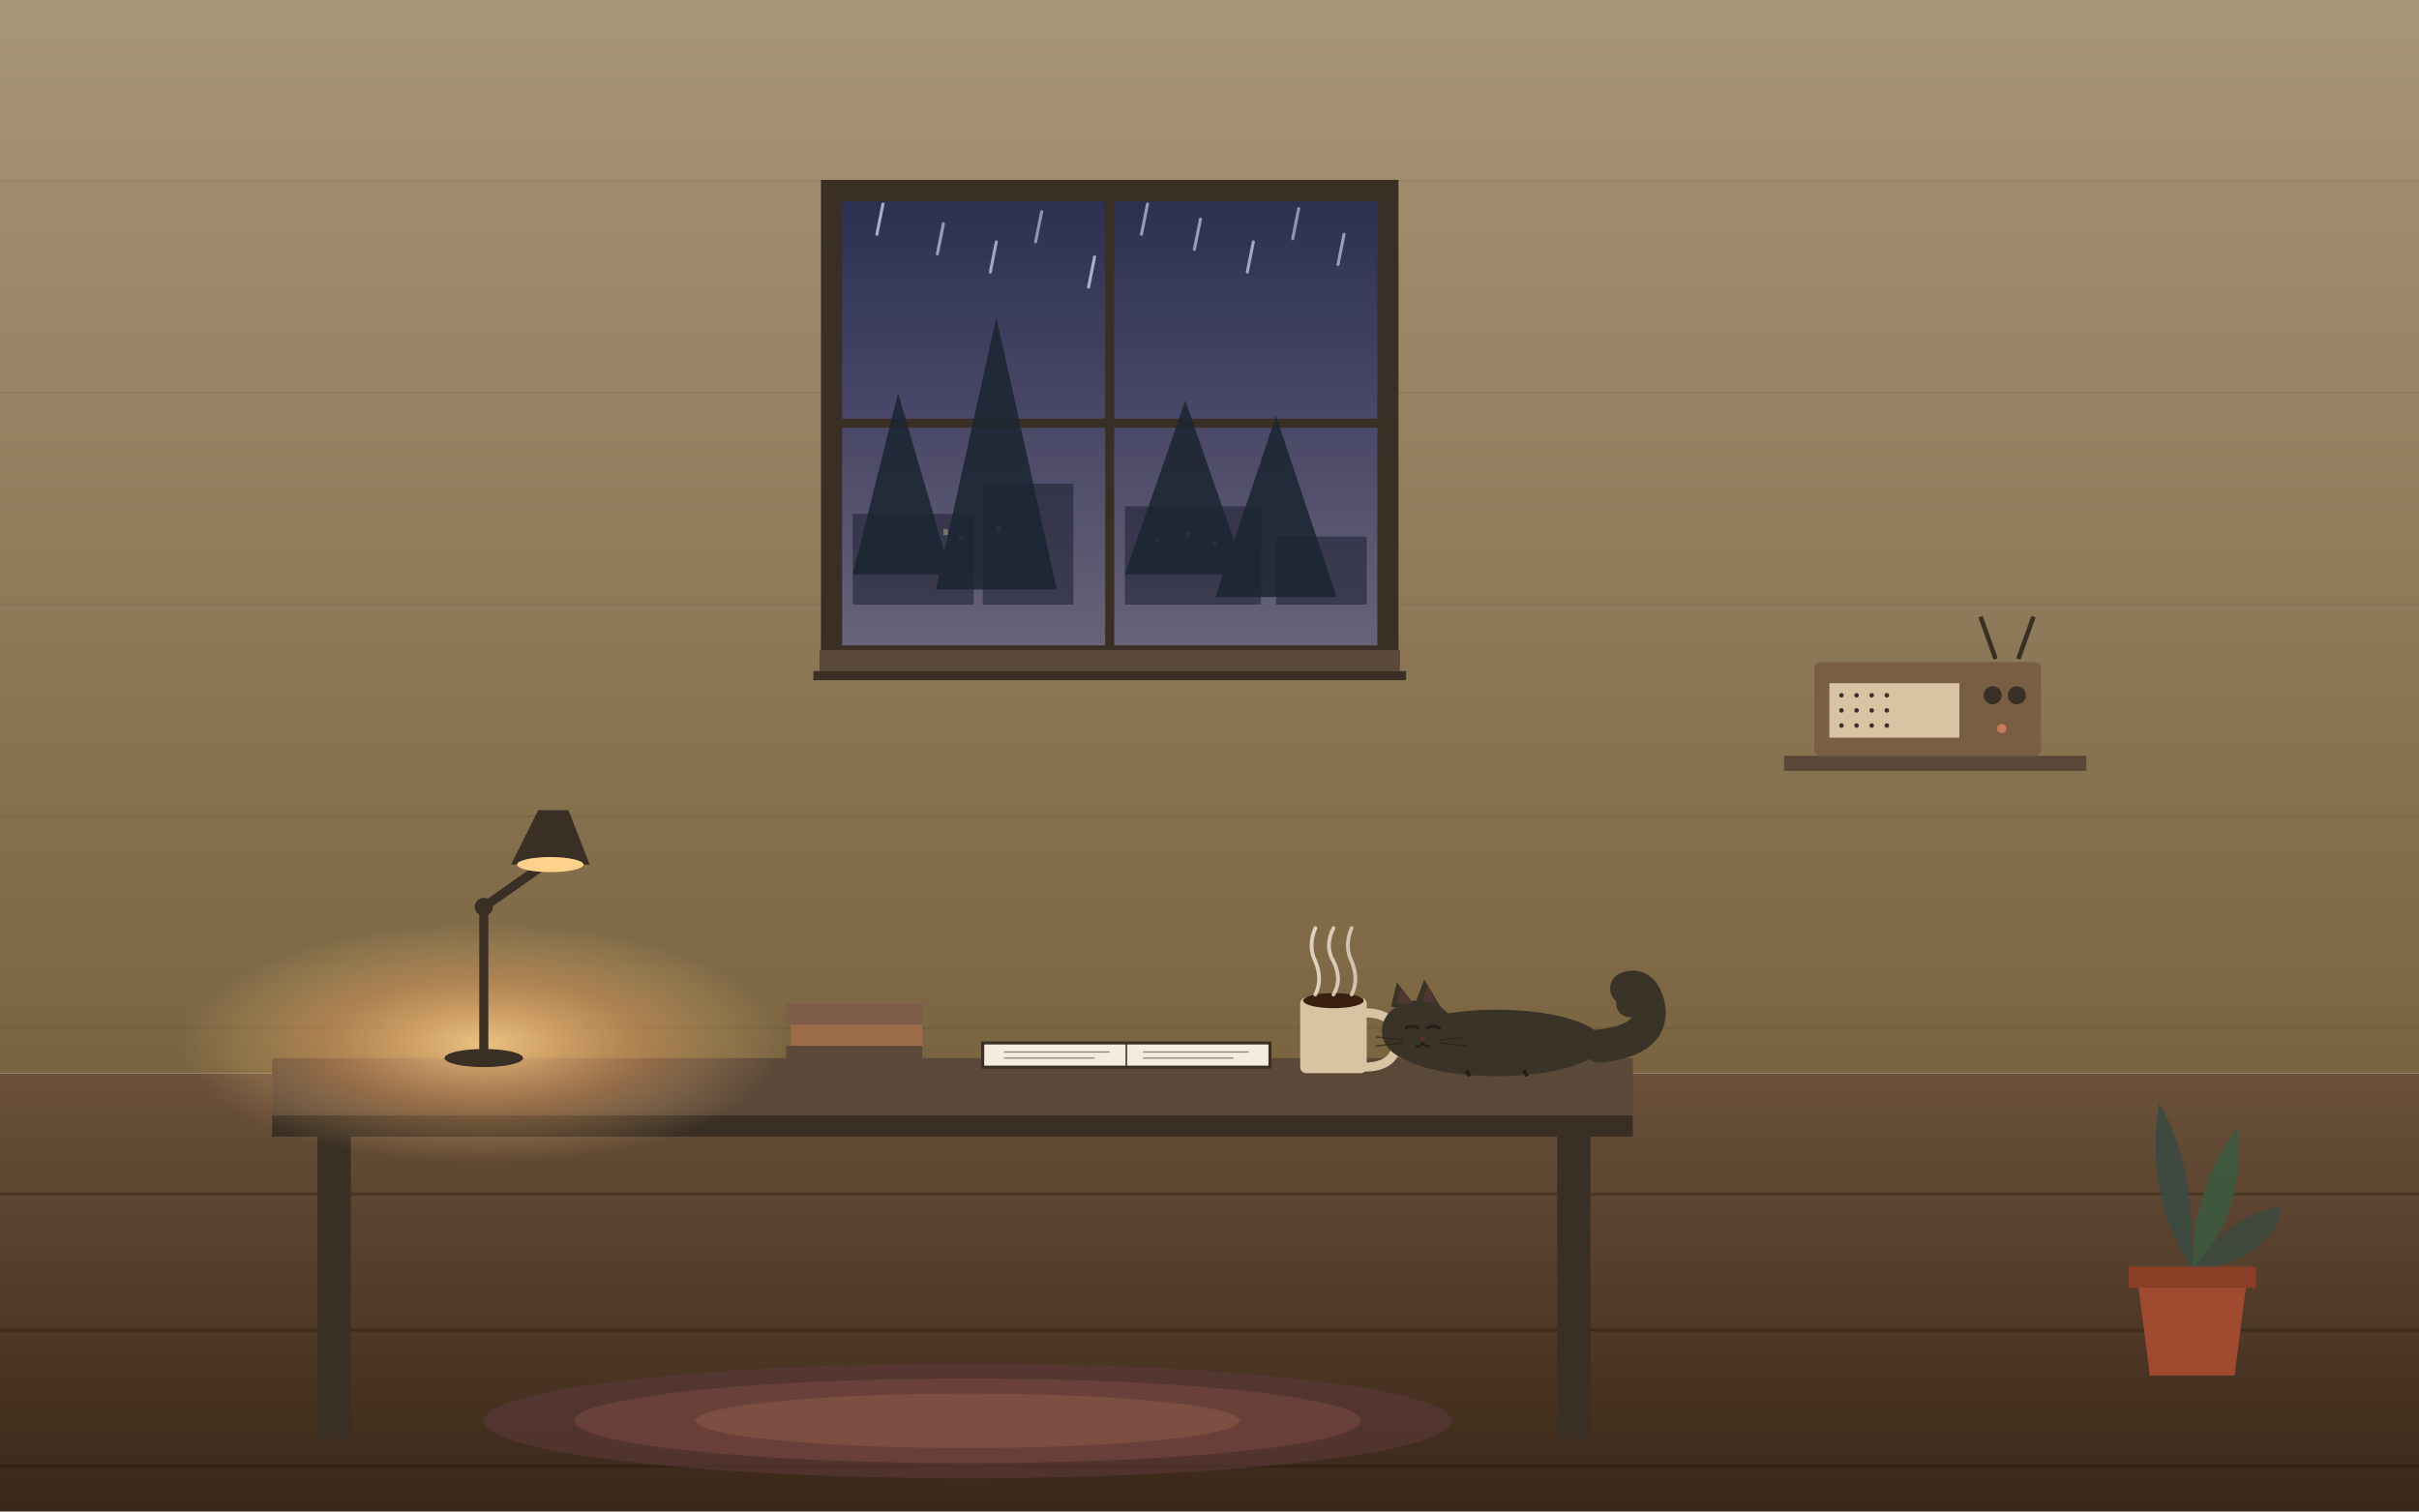
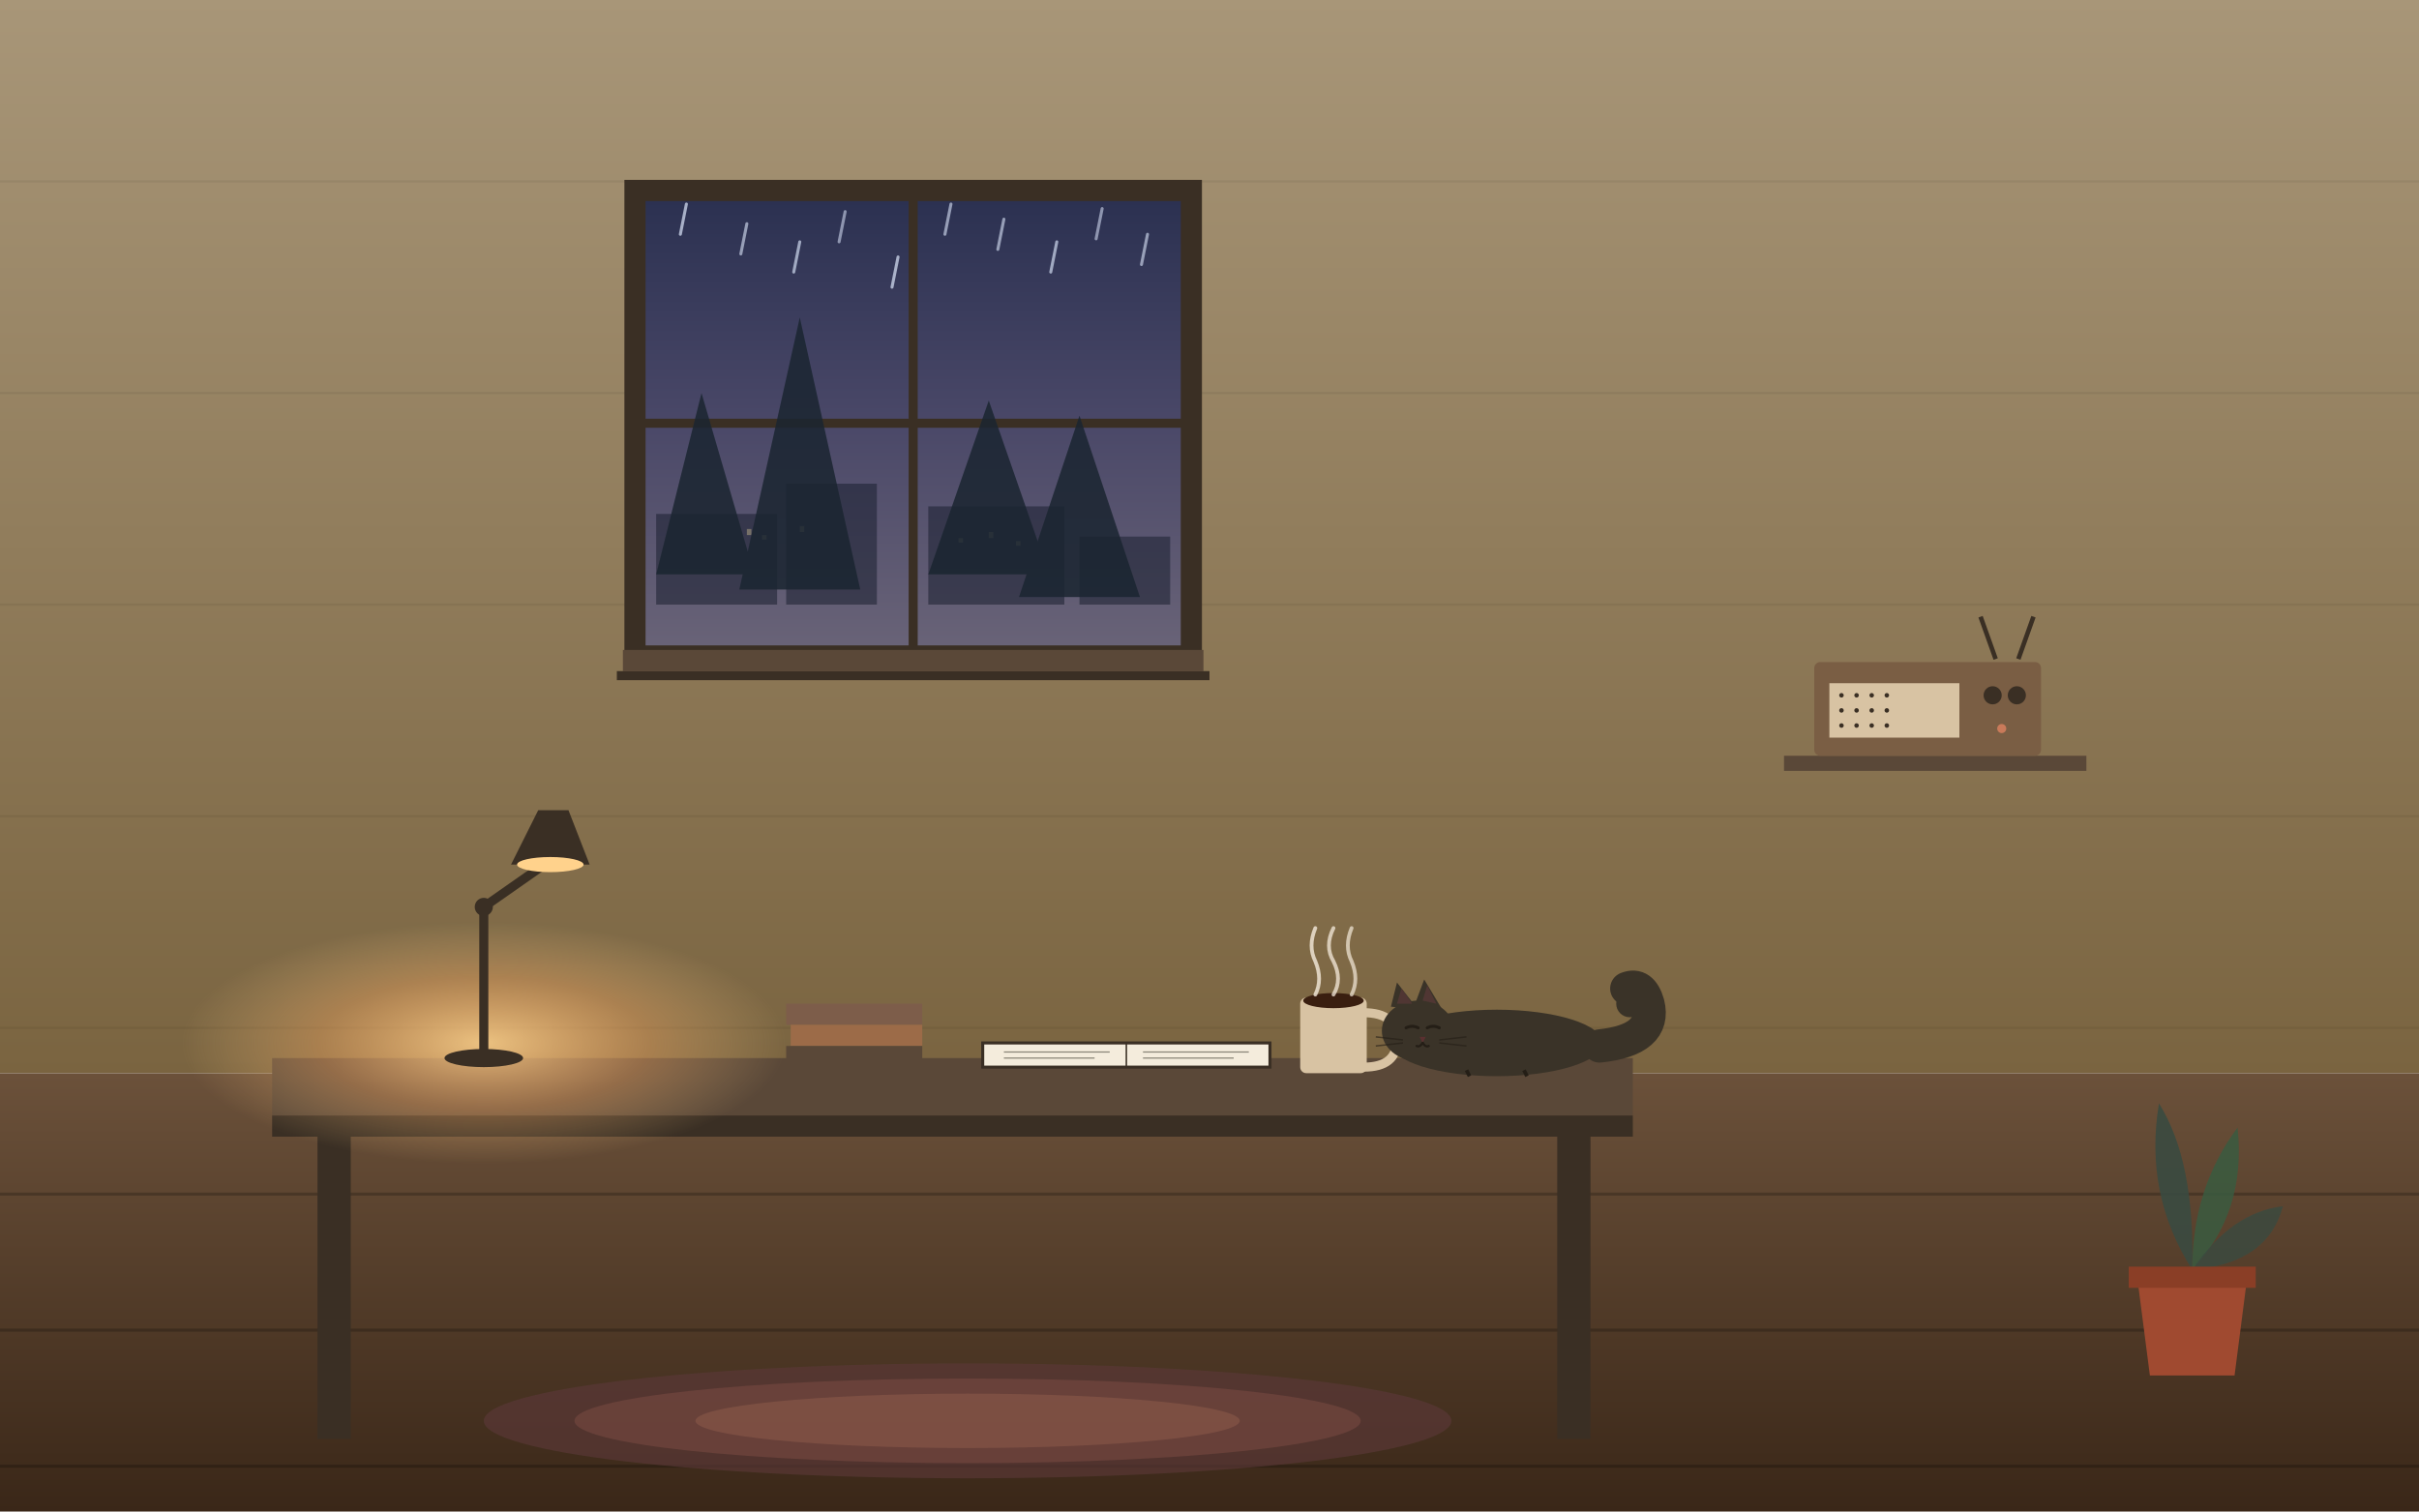
<svg xmlns="http://www.w3.org/2000/svg" viewBox="0 0 1600 1000" preserveAspectRatio="xMidYMid slice">
  <defs>
    <linearGradient id="dusk" x1="0" x2="0" y1="0" y2="1">
      <stop offset="0%" stop-color="#2a3050" />
      <stop offset="50%" stop-color="#4a4868" />
      <stop offset="100%" stop-color="#6a6478" />
    </linearGradient>
    <linearGradient id="wall" x1="0" x2="0" y1="0" y2="1">
      <stop offset="0%" stop-color="#a89678" />
      <stop offset="100%" stop-color="#7a6440" />
    </linearGradient>
    <linearGradient id="floor" x1="0" x2="0" y1="0" y2="1">
      <stop offset="0%" stop-color="#6b513a" />
      <stop offset="100%" stop-color="#3a2718" />
    </linearGradient>
    <radialGradient id="lampGlow" cx="0.5" cy="0.5" r="0.5">
      <stop offset="0%" stop-color="#ffd28c" stop-opacity="0.85" />
      <stop offset="55%" stop-color="#ffb068" stop-opacity="0.35" />
      <stop offset="100%" stop-color="#ffd28c" stop-opacity="0" />
    </radialGradient>
    <clipPath id="windowClip">
-       <rect x="556" y="132" width="356" height="296" />
+       <rect x="426" y="132" width="356" height="296" />
    </clipPath>
  </defs>
  <style>
    @keyframes lamp-pulse { 0%, 100% { opacity: 0.78; } 50% { opacity: 1; } }
    @keyframes cat-breathe {
      0%, 100% { transform: translateY(0) scale(1); }
      50% { transform: translateY(-2px) scale(1.02); }
    }
    @keyframes steamA {
      0%   { transform: translate(0, 0) scaleX(1); opacity: 0; }
      25%  { opacity: 0.7; }
      100% { transform: translate(-10px, -70px) scaleX(1.4); opacity: 0; }
    }
    @keyframes steamB {
      0%   { transform: translate(0, 0) scaleX(1); opacity: 0; }
      25%  { opacity: 0.6; }
      100% { transform: translate(8px, -75px) scaleX(1.4); opacity: 0; }
    }
    @keyframes drop {
      0%   { transform: translateY(-50px); opacity: 0; }
      10%  { opacity: 0.7; }
      90%  { opacity: 0.7; }
      100% { transform: translateY(140px); opacity: 0; }
    }
    .lamp-halo { animation: lamp-pulse 4.5s ease-in-out infinite; transform-origin: center; transform-box: fill-box; }
    .cat-body  { animation: cat-breathe 5s ease-in-out infinite; transform-origin: center; transform-box: fill-box; }
    .steam-1   { animation: steamA 3.0s ease-out infinite;       transform-origin: center; transform-box: fill-box; }
    .steam-2   { animation: steamB 3.4s ease-out infinite 1.0s;  transform-origin: center; transform-box: fill-box; }
    .steam-3   { animation: steamA 3.2s ease-out infinite 2.0s;  transform-origin: center; transform-box: fill-box; }
    .rain-1 { animation: drop 1.10s linear infinite;        transform-origin: center; transform-box: fill-box; }
    .rain-2 { animation: drop 0.95s linear infinite 0.15s;  transform-origin: center; transform-box: fill-box; }
    .rain-3 { animation: drop 1.05s linear infinite 0.30s;  transform-origin: center; transform-box: fill-box; }
    .rain-4 { animation: drop 1.00s linear infinite 0.45s;  transform-origin: center; transform-box: fill-box; }
    .rain-5 { animation: drop 0.90s linear infinite 0.10s;  transform-origin: center; transform-box: fill-box; }
    .rain-6 { animation: drop 1.08s linear infinite 0.25s;  transform-origin: center; transform-box: fill-box; }
    .rain-7 { animation: drop 0.92s linear infinite 0.40s;  transform-origin: center; transform-box: fill-box; }
    .rain-8 { animation: drop 1.04s linear infinite 0.55s;  transform-origin: center; transform-box: fill-box; }
    .rain-9 { animation: drop 0.98s linear infinite 0.20s;  transform-origin: center; transform-box: fill-box; }
    .rain-10 { animation: drop 1.02s linear infinite 0.35s; transform-origin: center; transform-box: fill-box; }
  </style>
  <rect x="0" y="0" width="1600" height="710" fill="url(#wall)" />
  <rect x="0" y="710" width="1600" height="290" fill="url(#floor)" />
  <g stroke="rgba(0,0,0,0.06)" stroke-width="1.5">
    <line x1="0" y1="120" x2="1600" y2="120" />
    <line x1="0" y1="260" x2="1600" y2="260" />
    <line x1="0" y1="400" x2="1600" y2="400" />
    <line x1="0" y1="540" x2="1600" y2="540" />
    <line x1="0" y1="680" x2="1600" y2="680" />
  </g>
  <g stroke="rgba(0,0,0,0.22)" stroke-width="2">
    <line x1="0" y1="790" x2="1600" y2="790" />
    <line x1="0" y1="880" x2="1600" y2="880" />
    <line x1="0" y1="970" x2="1600" y2="970" />
  </g>
-   <rect x="550" y="126" width="368" height="308" fill="url(#dusk)" stroke="#3a2f24" stroke-width="14" />
-   <line x1="734" y1="126" x2="734" y2="434" stroke="#3a2f24" stroke-width="6" />
-   <line x1="550" y1="280" x2="918" y2="280" stroke="#3a2f24" stroke-width="6" />
+   <rect x="420" y="126" width="368" height="308" fill="url(#dusk)" stroke="#3a2f24" stroke-width="14" />
+   <line x1="604" y1="126" x2="604" y2="434" stroke="#3a2f24" stroke-width="6" />
+   <line x1="420" y1="280" x2="788" y2="280" stroke="#3a2f24" stroke-width="6" />
  <g fill="#ffe8b8" opacity="0.85">
-     <rect x="624" y="350" width="3" height="4" />
-     <rect x="634" y="354" width="3" height="3" />
-     <rect x="659" y="348" width="3" height="4" />
-     <rect x="764" y="356" width="3" height="3" />
-     <rect x="784" y="352" width="3" height="4" />
-     <rect x="802" y="358" width="3" height="3" />
+     <rect x="494" y="350" width="3" height="4" />
+     <rect x="504" y="354" width="3" height="3" />
+     <rect x="529" y="348" width="3" height="4" />
+     <rect x="634" y="356" width="3" height="3" />
+     <rect x="654" y="352" width="3" height="4" />
+     <rect x="672" y="358" width="3" height="3" />
  </g>
  <g fill="#1a1f30" opacity="0.55">
-     <rect x="564" y="340" width="80" height="60" />
-     <rect x="650" y="320" width="60" height="80" />
-     <rect x="744" y="335" width="90" height="65" />
-     <rect x="844" y="355" width="60" height="45" />
+     <rect x="434" y="340" width="80" height="60" />
+     <rect x="520" y="320" width="60" height="80" />
+     <rect x="614" y="335" width="90" height="65" />
+     <rect x="714" y="355" width="60" height="45" />
  </g>
  <g fill="#1a2530" opacity="0.85">
-     <polygon points="564,380 594,260 629,380" />
-     <polygon points="619,390 659,210 699,390" />
-     <polygon points="744,380 784,265 824,380" />
-     <polygon points="804,395 844,275 884,395" />
+     <polygon points="434,380 464,260 499,380" />
+     <polygon points="489,390 529,210 569,390" />
+     <polygon points="614,380 654,265 694,380" />
+     <polygon points="674,395 714,275 754,395" />
  </g>
  <g clip-path="url(#windowClip)" stroke-linecap="round">
-     <line class="rain-1" x1="584" y1="135" x2="580" y2="155" stroke="rgba(220,230,250,0.7)" stroke-width="2" />
-     <line class="rain-2" x1="624" y1="148" x2="620" y2="168" stroke="rgba(220,230,250,0.6)" stroke-width="2" />
-     <line class="rain-3" x1="659" y1="160" x2="655" y2="180" stroke="rgba(220,230,250,0.65)" stroke-width="2" />
-     <line class="rain-4" x1="689" y1="140" x2="685" y2="160" stroke="rgba(220,230,250,0.55)" stroke-width="2" />
-     <line class="rain-5" x1="724" y1="170" x2="720" y2="190" stroke="rgba(220,230,250,0.7)" stroke-width="2" />
-     <line class="rain-6" x1="759" y1="135" x2="755" y2="155" stroke="rgba(220,230,250,0.6)" stroke-width="2" />
-     <line class="rain-7" x1="794" y1="145" x2="790" y2="165" stroke="rgba(220,230,250,0.6)" stroke-width="2" />
-     <line class="rain-8" x1="829" y1="160" x2="825" y2="180" stroke="rgba(220,230,250,0.65)" stroke-width="2" />
-     <line class="rain-9" x1="859" y1="138" x2="855" y2="158" stroke="rgba(220,230,250,0.55)" stroke-width="2" />
-     <line class="rain-10" x1="889" y1="155" x2="885" y2="175" stroke="rgba(220,230,250,0.6)" stroke-width="2" />
-   </g>
-   <rect x="542" y="430" width="384" height="14" fill="#5a4838" />
-   <rect x="538" y="444" width="392" height="6" fill="#3a2f24" />
+     <line class="rain-1" x1="454" y1="135" x2="450" y2="155" stroke="rgba(220,230,250,0.7)" stroke-width="2" />
+     <line class="rain-2" x1="494" y1="148" x2="490" y2="168" stroke="rgba(220,230,250,0.6)" stroke-width="2" />
+     <line class="rain-3" x1="529" y1="160" x2="525" y2="180" stroke="rgba(220,230,250,0.65)" stroke-width="2" />
+     <line class="rain-4" x1="559" y1="140" x2="555" y2="160" stroke="rgba(220,230,250,0.55)" stroke-width="2" />
+     <line class="rain-5" x1="594" y1="170" x2="590" y2="190" stroke="rgba(220,230,250,0.7)" stroke-width="2" />
+     <line class="rain-6" x1="629" y1="135" x2="625" y2="155" stroke="rgba(220,230,250,0.6)" stroke-width="2" />
+     <line class="rain-7" x1="664" y1="145" x2="660" y2="165" stroke="rgba(220,230,250,0.6)" stroke-width="2" />
+     <line class="rain-8" x1="699" y1="160" x2="695" y2="180" stroke="rgba(220,230,250,0.65)" stroke-width="2" />
+     <line class="rain-9" x1="729" y1="138" x2="725" y2="158" stroke="rgba(220,230,250,0.55)" stroke-width="2" />
+     <line class="rain-10" x1="759" y1="155" x2="755" y2="175" stroke="rgba(220,230,250,0.6)" stroke-width="2" />
+   </g>
+   <rect x="412" y="430" width="384" height="14" fill="#5a4838" />
+   <rect x="408" y="444" width="392" height="6" fill="#3a2f24" />
  <rect x="180" y="700" width="900" height="38" fill="#5a4838" />
  <rect x="180" y="738" width="900" height="14" fill="#3a2f24" />
  <rect x="210" y="752" width="22" height="200" fill="#3a2f24" />
  <rect x="1030" y="752" width="22" height="200" fill="#3a2f24" />
  <ellipse class="lamp-halo" cx="320" cy="690" rx="200" ry="80" fill="url(#lampGlow)" />
  <g transform="translate(280,540)">
    <ellipse cx="40" cy="160" rx="26" ry="6" fill="#3a2f24" />
    <line x1="40" y1="160" x2="40" y2="60" stroke="#3a2f24" stroke-width="6" stroke-linecap="round" />
    <circle cx="40" cy="60" r="6" fill="#3a2f24" />
    <line x1="40" y1="60" x2="80" y2="32" stroke="#3a2f24" stroke-width="6" stroke-linecap="round" />
    <polygon points="58,32 110,32 96,-4 76,-4" fill="#3a2f24" />
    <ellipse cx="84" cy="32" rx="22" ry="5" fill="#ffd28c" />
  </g>
  <g transform="translate(520,664)">
    <rect x="0" y="0" width="90" height="14" fill="#7d5d4a" />
    <rect x="3" y="14" width="87" height="14" fill="#9c6b48" />
    <rect x="0" y="28" width="90" height="14" fill="#5a4838" />
  </g>
  <g transform="translate(650,690)">
    <rect x="0" y="0" width="190" height="16" fill="#f4ecdc" stroke="#3a2f24" stroke-width="2" />
    <line x1="95" y1="0" x2="95" y2="16" stroke="#3a2f24" stroke-width="1" />
    <line x1="14" y1="6" x2="84" y2="6" stroke="#8a8578" stroke-width="0.8" />
    <line x1="14" y1="10" x2="74" y2="10" stroke="#8a8578" stroke-width="0.8" />
    <line x1="106" y1="6" x2="176" y2="6" stroke="#8a8578" stroke-width="0.8" />
    <line x1="106" y1="10" x2="166" y2="10" stroke="#8a8578" stroke-width="0.8" />
  </g>
  <g transform="translate(860,640)">
    <path d="M 42 30 q 22 0 22 18 q 0 18 -22 18" fill="none" stroke="#d8c3a3" stroke-width="6" stroke-linecap="round" />
    <rect x="0" y="20" width="44" height="50" rx="4" fill="#d8c3a3" />
    <ellipse cx="22" cy="22" rx="20" ry="5" fill="#3a1f10" />
    <g transform="translate(10,18)">
      <path class="steam-1" d="M 0 0 q 5 -10 0 -22 q -5 -10 0 -22" fill="none" stroke="rgba(245,235,220,0.8)" stroke-width="2.5" stroke-linecap="round" />
    </g>
    <g transform="translate(22,18)">
      <path class="steam-2" d="M 0 0 q 6 -10 0 -22 q -6 -10 0 -22" fill="none" stroke="rgba(245,235,220,0.75)" stroke-width="2.5" stroke-linecap="round" />
    </g>
    <g transform="translate(34,18)">
      <path class="steam-3" d="M 0 0 q 5 -10 0 -22 q -5 -10 0 -22" fill="none" stroke="rgba(245,235,220,0.7)" stroke-width="2.5" stroke-linecap="round" />
    </g>
  </g>
  <g transform="translate(930,650)">
    <g class="cat-body">
      <ellipse cx="60" cy="40" rx="70" ry="22" fill="#3a3328" />
      <ellipse cx="8" cy="32" rx="24" ry="20" fill="#3a3328" />
      <polygon points="-10,16 -6,0 8,18" fill="#3a3328" />
      <polygon points="6,14 12,-2 24,18" fill="#3a3328" />
      <polygon points="-6,14 -3,4 4,14" fill="#5a3838" opacity="0.7" />
      <polygon points="11,12 14,2 20,14" fill="#5a3838" opacity="0.7" />
      <path d="M 0 30 q 4 -2 8 0" fill="none" stroke="#241e16" stroke-width="2" stroke-linecap="round" />
      <path d="M 14 30 q 4 -2 8 0" fill="none" stroke="#241e16" stroke-width="2" stroke-linecap="round" />
      <polygon points="9,36 13,36 11,40" fill="#5a3030" />
      <path d="M 11 40 q -2 3 -4 2" fill="none" stroke="#241e16" stroke-width="1.5" stroke-linecap="round" />
      <path d="M 11 40 q 2 3 4 2" fill="none" stroke="#241e16" stroke-width="1.5" stroke-linecap="round" />
      <line x1="-2" y1="38" x2="-20" y2="36" stroke="#241e16" stroke-width="1" opacity="0.6" />
      <line x1="-2" y1="40" x2="-20" y2="42" stroke="#241e16" stroke-width="1" opacity="0.6" />
      <line x1="22" y1="38" x2="40" y2="36" stroke="#241e16" stroke-width="1" opacity="0.6" />
      <line x1="22" y1="40" x2="40" y2="42" stroke="#241e16" stroke-width="1" opacity="0.6" />
      <path d="M 128 42 q 38 -4 32 -28 q -4 -14 -14 -10" fill="none" stroke="#3a3328" stroke-width="22" stroke-linecap="round" />
      <circle cx="148" cy="14" r="9" fill="#3a3328" />
      <line x1="40" y1="58" x2="42" y2="62" stroke="#241e16" stroke-width="2.5" />
      <line x1="78" y1="58" x2="80" y2="62" stroke="#241e16" stroke-width="2.5" />
    </g>
  </g>
  <rect x="1180" y="500" width="200" height="10" fill="#5a4838" />
  <g transform="translate(1200,438)">
    <rect x="0" y="0" width="150" height="62" rx="4" fill="#7a5e44" />
    <rect x="10" y="14" width="86" height="36" fill="#d8c3a3" />
    <g fill="#3a2f24">
      <circle cx="18" cy="22" r="1.5" />
      <circle cx="28" cy="22" r="1.5" />
      <circle cx="38" cy="22" r="1.5" />
      <circle cx="48" cy="22" r="1.5" />
      <circle cx="18" cy="32" r="1.5" />
      <circle cx="28" cy="32" r="1.5" />
      <circle cx="38" cy="32" r="1.5" />
      <circle cx="48" cy="32" r="1.5" />
      <circle cx="18" cy="42" r="1.5" />
      <circle cx="28" cy="42" r="1.5" />
      <circle cx="38" cy="42" r="1.5" />
      <circle cx="48" cy="42" r="1.5" />
    </g>
    <circle cx="118" cy="22" r="6" fill="#3a2f24" />
    <circle cx="134" cy="22" r="6" fill="#3a2f24" />
    <circle cx="124" cy="44" r="3" fill="#c97a5a" />
    <line x1="120" y1="-2" x2="110" y2="-30" stroke="#3a2f24" stroke-width="3" />
    <line x1="135" y1="-2" x2="145" y2="-30" stroke="#3a2f24" stroke-width="3" />
  </g>
  <g transform="translate(1410,810)">
    <path d="M 40 30 q -32 -50 -22 -110 q 24 38 22 110" fill="#3a4a40" opacity="0.9" />
    <path d="M 40 30 q 0 -54 30 -94 q 6 56 -30 94" fill="#3a5a40" opacity="0.85" />
    <path d="M 40 30 q 26 -38 60 -42 q -10 38 -60 42" fill="#3a4a40" opacity="0.8" />
    <path d="M 4 38 L 12 100 L 68 100 L 76 38 Z" fill="#a04a30" />
    <rect x="-2" y="28" width="84" height="14" fill="#8a3e26" />
  </g>
  <ellipse cx="640" cy="940" rx="320" ry="38" fill="#5a3838" opacity="0.65" />
  <ellipse cx="640" cy="940" rx="260" ry="28" fill="#7a4a42" opacity="0.55" />
  <ellipse cx="640" cy="940" rx="180" ry="18" fill="#9a6450" opacity="0.4" />
</svg>
